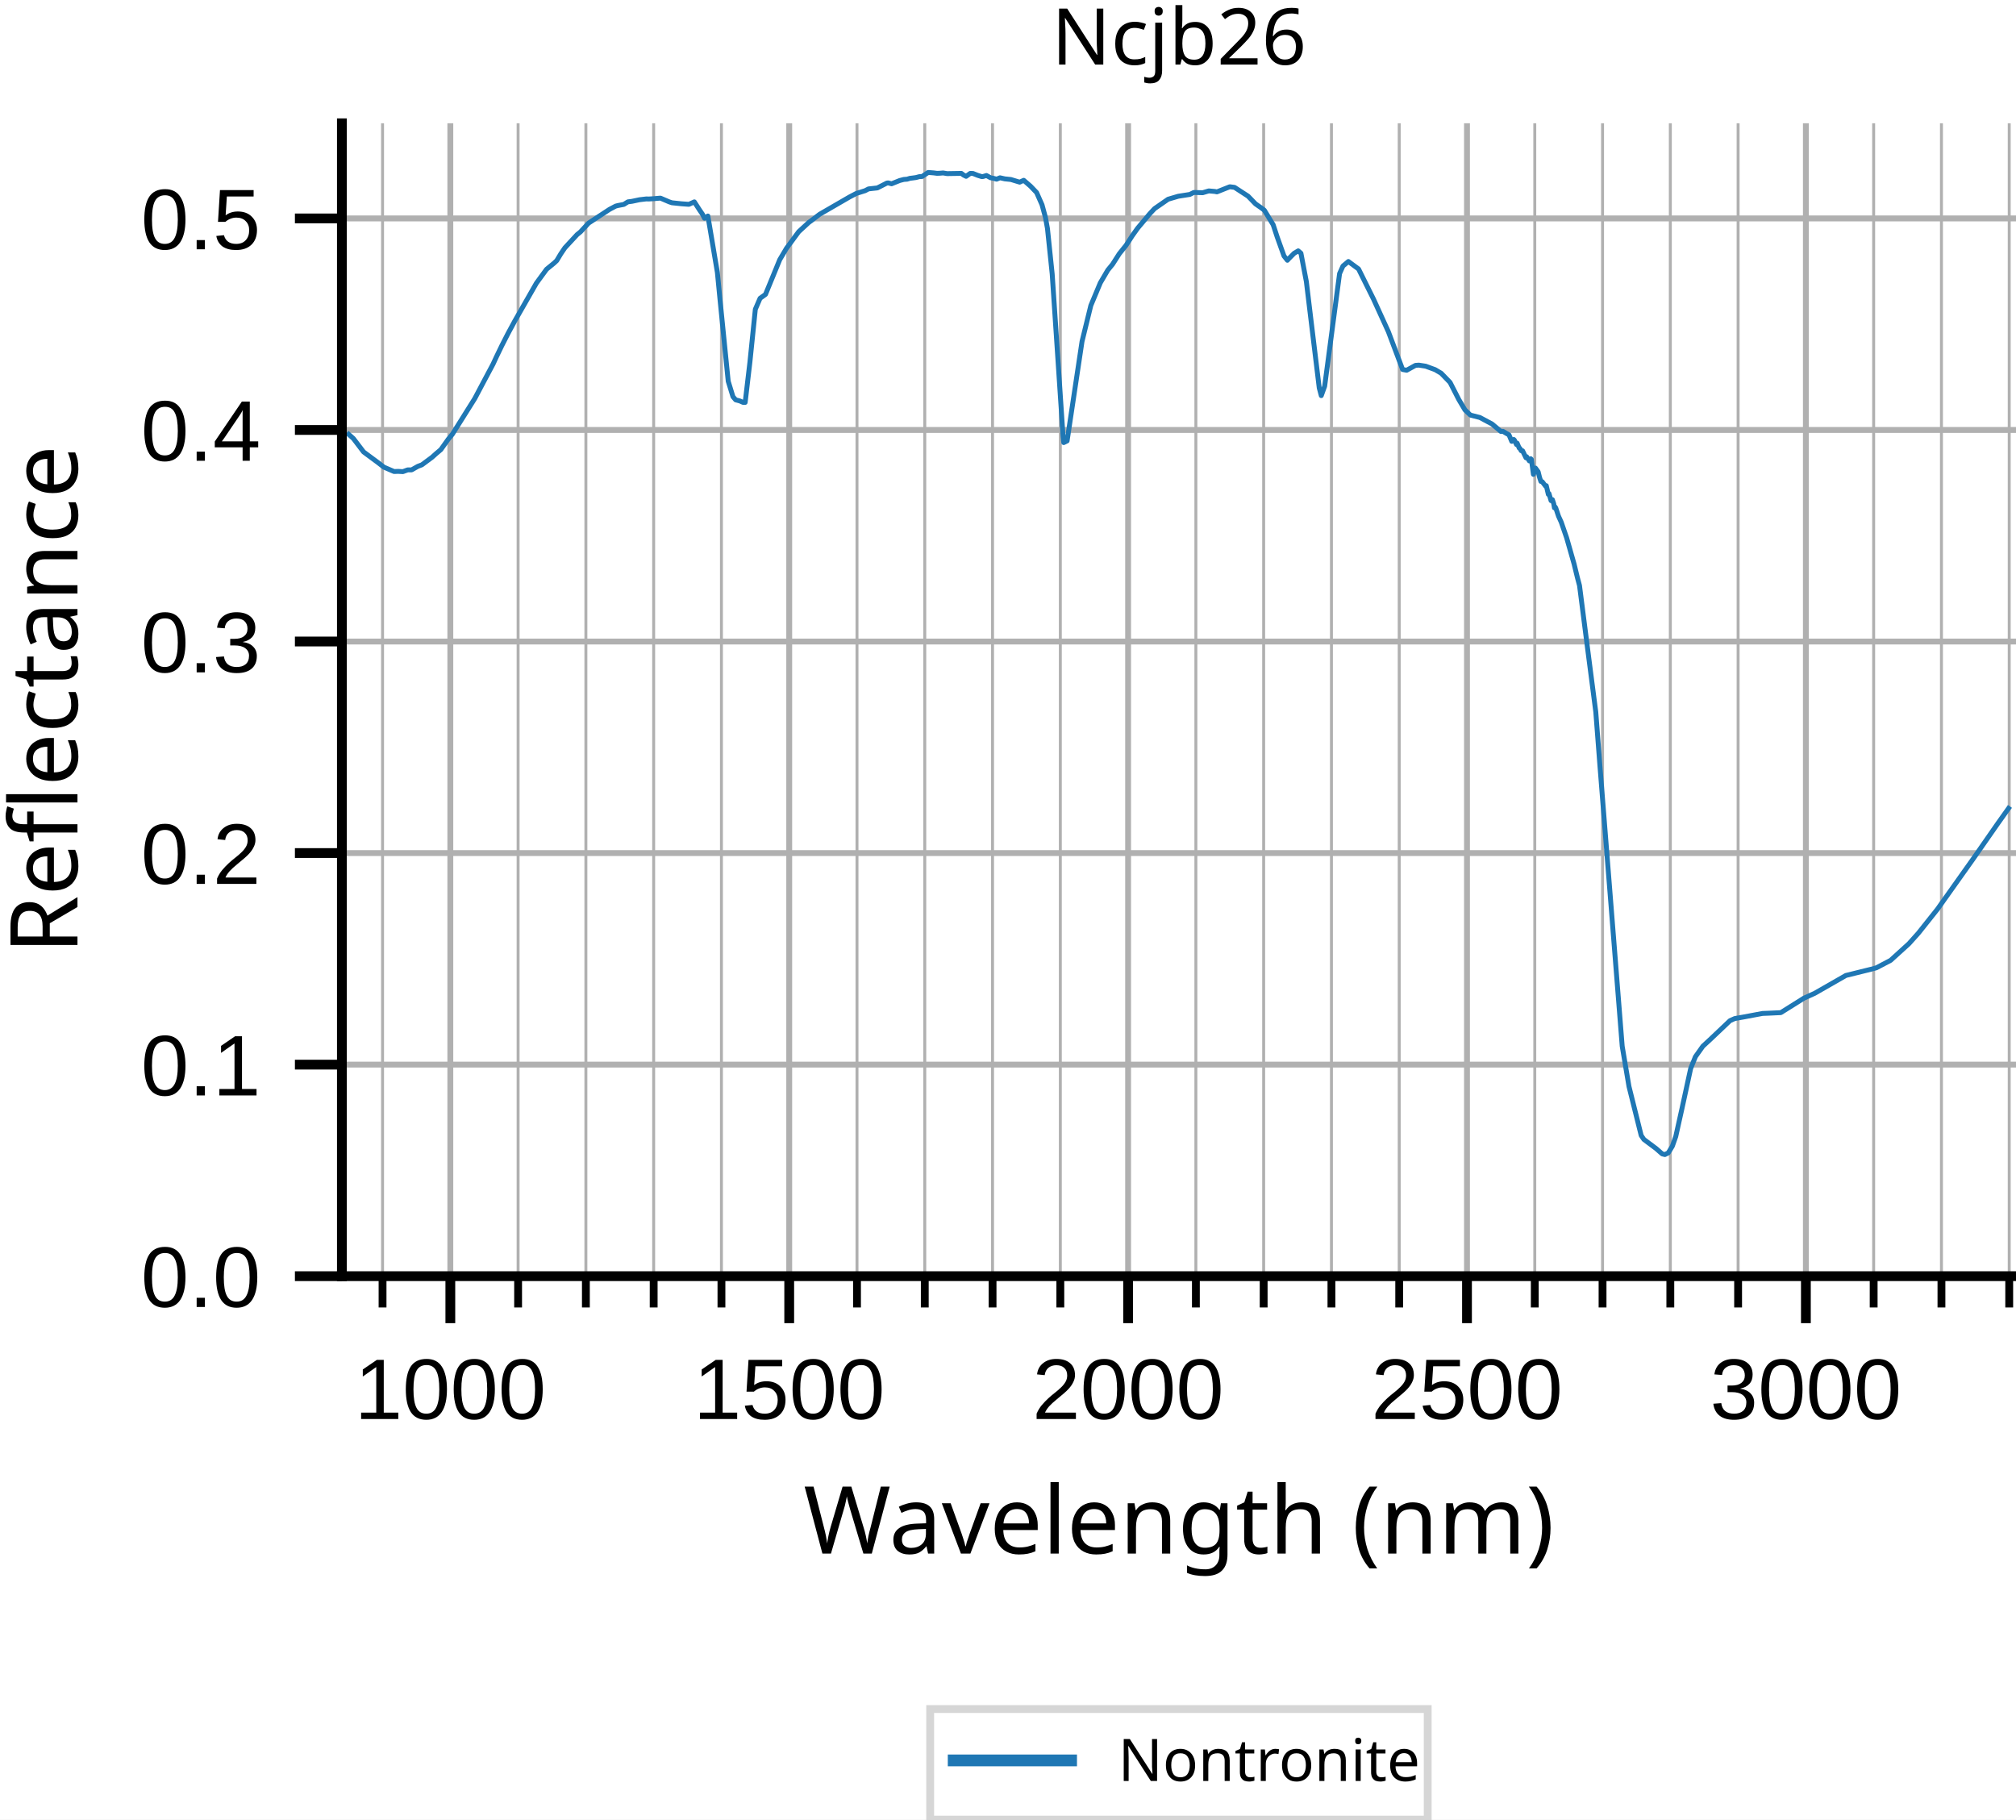
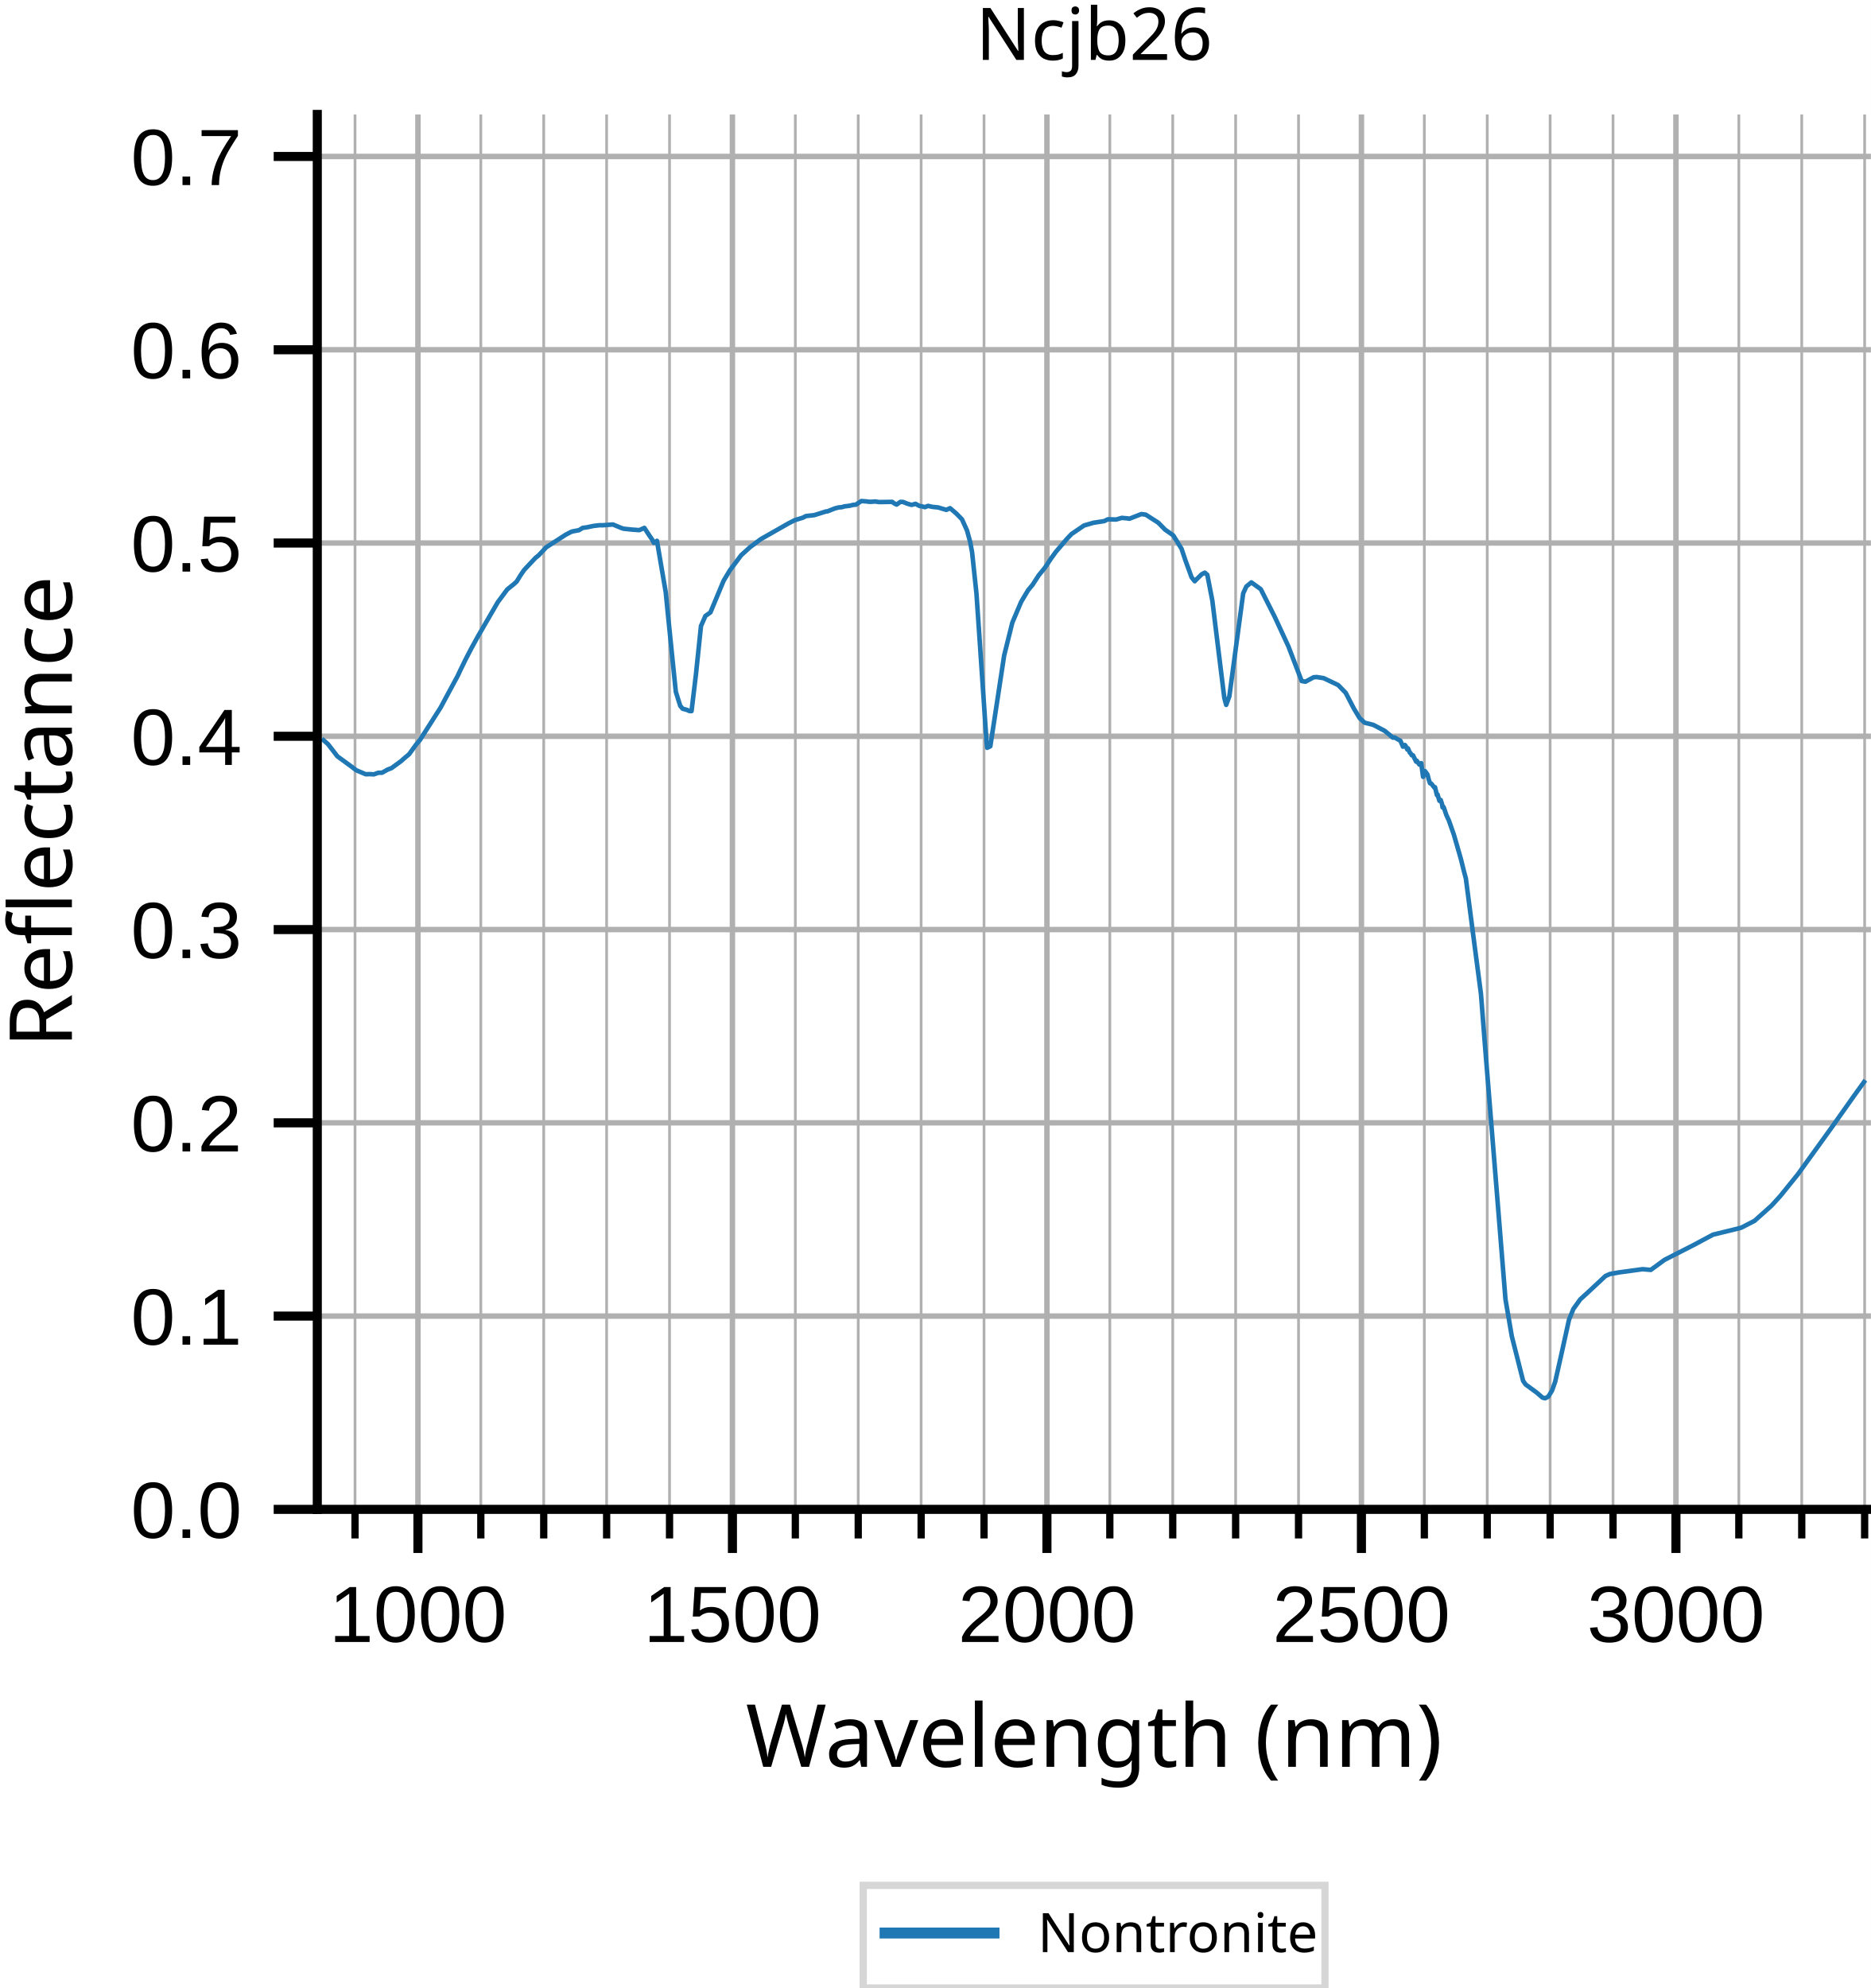
- <svg xmlns="http://www.w3.org/2000/svg" xmlns:xlink="http://www.w3.org/1999/xlink" width="205.989pt" height="185.929pt" viewBox="0 0 205.989 185.929" version="1.1">
+ <svg xmlns="http://www.w3.org/2000/svg" xmlns:xlink="http://www.w3.org/1999/xlink" width="205.989pt" height="218.866pt" viewBox="0 0 205.989 218.866" version="1.1">
  <defs>
    <style type="text/css">*{stroke-linejoin: round; stroke-linecap: butt}</style>
  </defs>
  <g id="figure_1">
    <g id="patch_1">
-       <path d="M 0 185.929  L 205.989 185.929  L 205.989 0  L 0 0  z " style="fill: #ffffff" />
+       <path d="M 0 218.866  L 205.989 218.866  L 205.989 0  L 0 0  z " style="fill: #ffffff" />
    </g>
    <g id="axes_1">
      <g id="patch_2">
-         <path d="M 34.933 130.398  L 205.989 130.398  L 205.989 12.598  L 34.933 12.598  z " style="fill: #ffffff" />
+         <path d="M 34.933 166.171  L 205.989 166.171  L 205.989 12.598  L 34.933 12.598  z " style="fill: #ffffff" />
      </g>
      <g id="matplotlib.axis_1">
        <g id="xtick_1">
          <g id="line2d_1">
-             <path d="M 46.014 130.398  L 46.014 12.598  " clip-path="url(#p4973dde58c)" style="fill: none; stroke: #b0b0b0; stroke-width: 0.6; stroke-linecap: square" />
+             <path d="M 46.014 166.171  L 46.014 12.598  " clip-path="url(#p9535e56baf)" style="fill: none; stroke: #b0b0b0; stroke-width: 0.6; stroke-linecap: square" />
          </g>
          <g id="line2d_2">
            <defs>
-               <path id="m256ba209ed" d="M 0 0  L 0 4.8  " style="stroke: #000000" />
+               <path id="m480f55ea47" d="M 0 0  L 0 4.8  " style="stroke: #000000" />
            </defs>
            <g>
-               <use xlink:href="#m256ba209ed" x="46.014" y="130.398" style="stroke: #000000" />
+               <use xlink:href="#m480f55ea47" x="46.014" y="166.171" style="stroke: #000000" />
            </g>
          </g>
          <g id="text_1">
-             <text style="font: 8.8px 'Arial'; text-anchor: middle" x="46.014" y="144.997" transform="rotate(-0 46.01353 144.9971)">1000</text>
+             <text style="font: 8.8px 'Arial'; text-anchor: middle" x="46.014" y="180.77" transform="rotate(-0 46.01353 180.7703)">1000</text>
          </g>
        </g>
        <g id="xtick_2">
          <g id="line2d_3">
-             <path d="M 80.64 130.398  L 80.64 12.598  " clip-path="url(#p4973dde58c)" style="fill: none; stroke: #b0b0b0; stroke-width: 0.6; stroke-linecap: square" />
+             <path d="M 80.64 166.171  L 80.64 12.598  " clip-path="url(#p9535e56baf)" style="fill: none; stroke: #b0b0b0; stroke-width: 0.6; stroke-linecap: square" />
          </g>
          <g id="line2d_4">
            <g>
-               <use xlink:href="#m256ba209ed" x="80.64" y="130.398" style="stroke: #000000" />
+               <use xlink:href="#m480f55ea47" x="80.64" y="166.171" style="stroke: #000000" />
            </g>
          </g>
          <g id="text_2">
-             <text style="font: 8.8px 'Arial'; text-anchor: middle" x="80.64" y="144.997" transform="rotate(-0 80.64018 144.9971)">1500</text>
+             <text style="font: 8.8px 'Arial'; text-anchor: middle" x="80.64" y="180.77" transform="rotate(-0 80.64018 180.7703)">1500</text>
          </g>
        </g>
        <g id="xtick_3">
          <g id="line2d_5">
-             <path d="M 115.267 130.398  L 115.267 12.598  " clip-path="url(#p4973dde58c)" style="fill: none; stroke: #b0b0b0; stroke-width: 0.6; stroke-linecap: square" />
+             <path d="M 115.267 166.171  L 115.267 12.598  " clip-path="url(#p9535e56baf)" style="fill: none; stroke: #b0b0b0; stroke-width: 0.6; stroke-linecap: square" />
          </g>
          <g id="line2d_6">
            <g>
-               <use xlink:href="#m256ba209ed" x="115.267" y="130.398" style="stroke: #000000" />
+               <use xlink:href="#m480f55ea47" x="115.267" y="166.171" style="stroke: #000000" />
            </g>
          </g>
          <g id="text_3">
-             <text style="font: 8.8px 'Arial'; text-anchor: middle" x="115.267" y="144.997" transform="rotate(-0 115.2668 144.9971)">2000</text>
+             <text style="font: 8.8px 'Arial'; text-anchor: middle" x="115.267" y="180.77" transform="rotate(-0 115.2668 180.7703)">2000</text>
          </g>
        </g>
        <g id="xtick_4">
          <g id="line2d_7">
-             <path d="M 149.893 130.398  L 149.893 12.598  " clip-path="url(#p4973dde58c)" style="fill: none; stroke: #b0b0b0; stroke-width: 0.6; stroke-linecap: square" />
+             <path d="M 149.893 166.171  L 149.893 12.598  " clip-path="url(#p9535e56baf)" style="fill: none; stroke: #b0b0b0; stroke-width: 0.6; stroke-linecap: square" />
          </g>
          <g id="line2d_8">
            <g>
-               <use xlink:href="#m256ba209ed" x="149.893" y="130.398" style="stroke: #000000" />
+               <use xlink:href="#m480f55ea47" x="149.893" y="166.171" style="stroke: #000000" />
            </g>
          </g>
          <g id="text_4">
-             <text style="font: 8.8px 'Arial'; text-anchor: middle" x="149.893" y="144.997" transform="rotate(-0 149.8935 144.9971)">2500</text>
+             <text style="font: 8.8px 'Arial'; text-anchor: middle" x="149.893" y="180.77" transform="rotate(-0 149.8935 180.7703)">2500</text>
          </g>
        </g>
        <g id="xtick_5">
          <g id="line2d_9">
-             <path d="M 184.52 130.398  L 184.52 12.598  " clip-path="url(#p4973dde58c)" style="fill: none; stroke: #b0b0b0; stroke-width: 0.6; stroke-linecap: square" />
+             <path d="M 184.52 166.171  L 184.52 12.598  " clip-path="url(#p9535e56baf)" style="fill: none; stroke: #b0b0b0; stroke-width: 0.6; stroke-linecap: square" />
          </g>
          <g id="line2d_10">
            <g>
-               <use xlink:href="#m256ba209ed" x="184.52" y="130.398" style="stroke: #000000" />
+               <use xlink:href="#m480f55ea47" x="184.52" y="166.171" style="stroke: #000000" />
            </g>
          </g>
          <g id="text_5">
-             <text style="font: 8.8px 'Arial'; text-anchor: middle" x="184.52" y="144.997" transform="rotate(-0 184.5201 144.9971)">3000</text>
+             <text style="font: 8.8px 'Arial'; text-anchor: middle" x="184.52" y="180.77" transform="rotate(-0 184.5201 180.7703)">3000</text>
          </g>
        </g>
        <g id="xtick_6">
          <g id="line2d_11">
-             <path d="M 39.088 130.398  L 39.088 12.598  " clip-path="url(#p4973dde58c)" style="fill: none; stroke: #b0b0b0; stroke-width: 0.3; stroke-linecap: square" />
+             <path d="M 39.088 166.171  L 39.088 12.598  " clip-path="url(#p9535e56baf)" style="fill: none; stroke: #b0b0b0; stroke-width: 0.3; stroke-linecap: square" />
          </g>
          <g id="line2d_12">
            <defs>
-               <path id="m7fc39a9e27" d="M 0 0  L 0 3.2  " style="stroke: #000000; stroke-width: 0.8" />
+               <path id="meccbdbf5d8" d="M 0 0  L 0 3.2  " style="stroke: #000000; stroke-width: 0.8" />
            </defs>
            <g>
-               <use xlink:href="#m7fc39a9e27" x="39.088" y="130.398" style="stroke: #000000; stroke-width: 0.8" />
+               <use xlink:href="#meccbdbf5d8" x="39.088" y="166.171" style="stroke: #000000; stroke-width: 0.8" />
            </g>
          </g>
        </g>
        <g id="xtick_7">
          <g id="line2d_13">
-             <path d="M 52.939 130.398  L 52.939 12.598  " clip-path="url(#p4973dde58c)" style="fill: none; stroke: #b0b0b0; stroke-width: 0.3; stroke-linecap: square" />
+             <path d="M 52.939 166.171  L 52.939 12.598  " clip-path="url(#p9535e56baf)" style="fill: none; stroke: #b0b0b0; stroke-width: 0.3; stroke-linecap: square" />
          </g>
          <g id="line2d_14">
            <g>
-               <use xlink:href="#m7fc39a9e27" x="52.939" y="130.398" style="stroke: #000000; stroke-width: 0.8" />
+               <use xlink:href="#meccbdbf5d8" x="52.939" y="166.171" style="stroke: #000000; stroke-width: 0.8" />
            </g>
          </g>
        </g>
        <g id="xtick_8">
          <g id="line2d_15">
-             <path d="M 59.864 130.398  L 59.864 12.598  " clip-path="url(#p4973dde58c)" style="fill: none; stroke: #b0b0b0; stroke-width: 0.3; stroke-linecap: square" />
+             <path d="M 59.864 166.171  L 59.864 12.598  " clip-path="url(#p9535e56baf)" style="fill: none; stroke: #b0b0b0; stroke-width: 0.3; stroke-linecap: square" />
          </g>
          <g id="line2d_16">
            <g>
-               <use xlink:href="#m7fc39a9e27" x="59.864" y="130.398" style="stroke: #000000; stroke-width: 0.8" />
+               <use xlink:href="#meccbdbf5d8" x="59.864" y="166.171" style="stroke: #000000; stroke-width: 0.8" />
            </g>
          </g>
        </g>
        <g id="xtick_9">
          <g id="line2d_17">
-             <path d="M 66.79 130.398  L 66.79 12.598  " clip-path="url(#p4973dde58c)" style="fill: none; stroke: #b0b0b0; stroke-width: 0.3; stroke-linecap: square" />
+             <path d="M 66.79 166.171  L 66.79 12.598  " clip-path="url(#p9535e56baf)" style="fill: none; stroke: #b0b0b0; stroke-width: 0.3; stroke-linecap: square" />
          </g>
          <g id="line2d_18">
            <g>
-               <use xlink:href="#m7fc39a9e27" x="66.79" y="130.398" style="stroke: #000000; stroke-width: 0.8" />
+               <use xlink:href="#meccbdbf5d8" x="66.79" y="166.171" style="stroke: #000000; stroke-width: 0.8" />
            </g>
          </g>
        </g>
        <g id="xtick_10">
          <g id="line2d_19">
-             <path d="M 73.715 130.398  L 73.715 12.598  " clip-path="url(#p4973dde58c)" style="fill: none; stroke: #b0b0b0; stroke-width: 0.3; stroke-linecap: square" />
+             <path d="M 73.715 166.171  L 73.715 12.598  " clip-path="url(#p9535e56baf)" style="fill: none; stroke: #b0b0b0; stroke-width: 0.3; stroke-linecap: square" />
          </g>
          <g id="line2d_20">
            <g>
-               <use xlink:href="#m7fc39a9e27" x="73.715" y="130.398" style="stroke: #000000; stroke-width: 0.8" />
+               <use xlink:href="#meccbdbf5d8" x="73.715" y="166.171" style="stroke: #000000; stroke-width: 0.8" />
            </g>
          </g>
        </g>
        <g id="xtick_11">
          <g id="line2d_21">
-             <path d="M 87.566 130.398  L 87.566 12.598  " clip-path="url(#p4973dde58c)" style="fill: none; stroke: #b0b0b0; stroke-width: 0.3; stroke-linecap: square" />
+             <path d="M 87.566 166.171  L 87.566 12.598  " clip-path="url(#p9535e56baf)" style="fill: none; stroke: #b0b0b0; stroke-width: 0.3; stroke-linecap: square" />
          </g>
          <g id="line2d_22">
            <g>
-               <use xlink:href="#m7fc39a9e27" x="87.566" y="130.398" style="stroke: #000000; stroke-width: 0.8" />
+               <use xlink:href="#meccbdbf5d8" x="87.566" y="166.171" style="stroke: #000000; stroke-width: 0.8" />
            </g>
          </g>
        </g>
        <g id="xtick_12">
          <g id="line2d_23">
-             <path d="M 94.491 130.398  L 94.491 12.598  " clip-path="url(#p4973dde58c)" style="fill: none; stroke: #b0b0b0; stroke-width: 0.3; stroke-linecap: square" />
+             <path d="M 94.491 166.171  L 94.491 12.598  " clip-path="url(#p9535e56baf)" style="fill: none; stroke: #b0b0b0; stroke-width: 0.3; stroke-linecap: square" />
          </g>
          <g id="line2d_24">
            <g>
-               <use xlink:href="#m7fc39a9e27" x="94.491" y="130.398" style="stroke: #000000; stroke-width: 0.8" />
+               <use xlink:href="#meccbdbf5d8" x="94.491" y="166.171" style="stroke: #000000; stroke-width: 0.8" />
            </g>
          </g>
        </g>
        <g id="xtick_13">
          <g id="line2d_25">
-             <path d="M 101.416 130.398  L 101.416 12.598  " clip-path="url(#p4973dde58c)" style="fill: none; stroke: #b0b0b0; stroke-width: 0.3; stroke-linecap: square" />
+             <path d="M 101.416 166.171  L 101.416 12.598  " clip-path="url(#p9535e56baf)" style="fill: none; stroke: #b0b0b0; stroke-width: 0.3; stroke-linecap: square" />
          </g>
          <g id="line2d_26">
            <g>
-               <use xlink:href="#m7fc39a9e27" x="101.416" y="130.398" style="stroke: #000000; stroke-width: 0.8" />
+               <use xlink:href="#meccbdbf5d8" x="101.416" y="166.171" style="stroke: #000000; stroke-width: 0.8" />
            </g>
          </g>
        </g>
        <g id="xtick_14">
          <g id="line2d_27">
-             <path d="M 108.341 130.398  L 108.341 12.598  " clip-path="url(#p4973dde58c)" style="fill: none; stroke: #b0b0b0; stroke-width: 0.3; stroke-linecap: square" />
+             <path d="M 108.341 166.171  L 108.341 12.598  " clip-path="url(#p9535e56baf)" style="fill: none; stroke: #b0b0b0; stroke-width: 0.3; stroke-linecap: square" />
          </g>
          <g id="line2d_28">
            <g>
-               <use xlink:href="#m7fc39a9e27" x="108.341" y="130.398" style="stroke: #000000; stroke-width: 0.8" />
+               <use xlink:href="#meccbdbf5d8" x="108.341" y="166.171" style="stroke: #000000; stroke-width: 0.8" />
            </g>
          </g>
        </g>
        <g id="xtick_15">
          <g id="line2d_29">
-             <path d="M 122.192 130.398  L 122.192 12.598  " clip-path="url(#p4973dde58c)" style="fill: none; stroke: #b0b0b0; stroke-width: 0.3; stroke-linecap: square" />
+             <path d="M 122.192 166.171  L 122.192 12.598  " clip-path="url(#p9535e56baf)" style="fill: none; stroke: #b0b0b0; stroke-width: 0.3; stroke-linecap: square" />
          </g>
          <g id="line2d_30">
            <g>
-               <use xlink:href="#m7fc39a9e27" x="122.192" y="130.398" style="stroke: #000000; stroke-width: 0.8" />
+               <use xlink:href="#meccbdbf5d8" x="122.192" y="166.171" style="stroke: #000000; stroke-width: 0.8" />
            </g>
          </g>
        </g>
        <g id="xtick_16">
          <g id="line2d_31">
-             <path d="M 129.117 130.398  L 129.117 12.598  " clip-path="url(#p4973dde58c)" style="fill: none; stroke: #b0b0b0; stroke-width: 0.3; stroke-linecap: square" />
+             <path d="M 129.117 166.171  L 129.117 12.598  " clip-path="url(#p9535e56baf)" style="fill: none; stroke: #b0b0b0; stroke-width: 0.3; stroke-linecap: square" />
          </g>
          <g id="line2d_32">
            <g>
-               <use xlink:href="#m7fc39a9e27" x="129.117" y="130.398" style="stroke: #000000; stroke-width: 0.8" />
+               <use xlink:href="#meccbdbf5d8" x="129.117" y="166.171" style="stroke: #000000; stroke-width: 0.8" />
            </g>
          </g>
        </g>
        <g id="xtick_17">
          <g id="line2d_33">
-             <path d="M 136.043 130.398  L 136.043 12.598  " clip-path="url(#p4973dde58c)" style="fill: none; stroke: #b0b0b0; stroke-width: 0.3; stroke-linecap: square" />
+             <path d="M 136.043 166.171  L 136.043 12.598  " clip-path="url(#p9535e56baf)" style="fill: none; stroke: #b0b0b0; stroke-width: 0.3; stroke-linecap: square" />
          </g>
          <g id="line2d_34">
            <g>
-               <use xlink:href="#m7fc39a9e27" x="136.043" y="130.398" style="stroke: #000000; stroke-width: 0.8" />
+               <use xlink:href="#meccbdbf5d8" x="136.043" y="166.171" style="stroke: #000000; stroke-width: 0.8" />
            </g>
          </g>
        </g>
        <g id="xtick_18">
          <g id="line2d_35">
-             <path d="M 142.968 130.398  L 142.968 12.598  " clip-path="url(#p4973dde58c)" style="fill: none; stroke: #b0b0b0; stroke-width: 0.3; stroke-linecap: square" />
+             <path d="M 142.968 166.171  L 142.968 12.598  " clip-path="url(#p9535e56baf)" style="fill: none; stroke: #b0b0b0; stroke-width: 0.3; stroke-linecap: square" />
          </g>
          <g id="line2d_36">
            <g>
-               <use xlink:href="#m7fc39a9e27" x="142.968" y="130.398" style="stroke: #000000; stroke-width: 0.8" />
+               <use xlink:href="#meccbdbf5d8" x="142.968" y="166.171" style="stroke: #000000; stroke-width: 0.8" />
            </g>
          </g>
        </g>
        <g id="xtick_19">
          <g id="line2d_37">
-             <path d="M 156.819 130.398  L 156.819 12.598  " clip-path="url(#p4973dde58c)" style="fill: none; stroke: #b0b0b0; stroke-width: 0.3; stroke-linecap: square" />
+             <path d="M 156.819 166.171  L 156.819 12.598  " clip-path="url(#p9535e56baf)" style="fill: none; stroke: #b0b0b0; stroke-width: 0.3; stroke-linecap: square" />
          </g>
          <g id="line2d_38">
            <g>
-               <use xlink:href="#m7fc39a9e27" x="156.819" y="130.398" style="stroke: #000000; stroke-width: 0.8" />
+               <use xlink:href="#meccbdbf5d8" x="156.819" y="166.171" style="stroke: #000000; stroke-width: 0.8" />
            </g>
          </g>
        </g>
        <g id="xtick_20">
          <g id="line2d_39">
-             <path d="M 163.744 130.398  L 163.744 12.598  " clip-path="url(#p4973dde58c)" style="fill: none; stroke: #b0b0b0; stroke-width: 0.3; stroke-linecap: square" />
+             <path d="M 163.744 166.171  L 163.744 12.598  " clip-path="url(#p9535e56baf)" style="fill: none; stroke: #b0b0b0; stroke-width: 0.3; stroke-linecap: square" />
          </g>
          <g id="line2d_40">
            <g>
-               <use xlink:href="#m7fc39a9e27" x="163.744" y="130.398" style="stroke: #000000; stroke-width: 0.8" />
+               <use xlink:href="#meccbdbf5d8" x="163.744" y="166.171" style="stroke: #000000; stroke-width: 0.8" />
            </g>
          </g>
        </g>
        <g id="xtick_21">
          <g id="line2d_41">
-             <path d="M 170.669 130.398  L 170.669 12.598  " clip-path="url(#p4973dde58c)" style="fill: none; stroke: #b0b0b0; stroke-width: 0.3; stroke-linecap: square" />
+             <path d="M 170.669 166.171  L 170.669 12.598  " clip-path="url(#p9535e56baf)" style="fill: none; stroke: #b0b0b0; stroke-width: 0.3; stroke-linecap: square" />
          </g>
          <g id="line2d_42">
            <g>
-               <use xlink:href="#m7fc39a9e27" x="170.669" y="130.398" style="stroke: #000000; stroke-width: 0.8" />
+               <use xlink:href="#meccbdbf5d8" x="170.669" y="166.171" style="stroke: #000000; stroke-width: 0.8" />
            </g>
          </g>
        </g>
        <g id="xtick_22">
          <g id="line2d_43">
-             <path d="M 177.595 130.398  L 177.595 12.598  " clip-path="url(#p4973dde58c)" style="fill: none; stroke: #b0b0b0; stroke-width: 0.3; stroke-linecap: square" />
+             <path d="M 177.595 166.171  L 177.595 12.598  " clip-path="url(#p9535e56baf)" style="fill: none; stroke: #b0b0b0; stroke-width: 0.3; stroke-linecap: square" />
          </g>
          <g id="line2d_44">
            <g>
-               <use xlink:href="#m7fc39a9e27" x="177.595" y="130.398" style="stroke: #000000; stroke-width: 0.8" />
+               <use xlink:href="#meccbdbf5d8" x="177.595" y="166.171" style="stroke: #000000; stroke-width: 0.8" />
            </g>
          </g>
        </g>
        <g id="xtick_23">
          <g id="line2d_45">
-             <path d="M 191.445 130.398  L 191.445 12.598  " clip-path="url(#p4973dde58c)" style="fill: none; stroke: #b0b0b0; stroke-width: 0.3; stroke-linecap: square" />
+             <path d="M 191.445 166.171  L 191.445 12.598  " clip-path="url(#p9535e56baf)" style="fill: none; stroke: #b0b0b0; stroke-width: 0.3; stroke-linecap: square" />
          </g>
          <g id="line2d_46">
            <g>
-               <use xlink:href="#m7fc39a9e27" x="191.445" y="130.398" style="stroke: #000000; stroke-width: 0.8" />
+               <use xlink:href="#meccbdbf5d8" x="191.445" y="166.171" style="stroke: #000000; stroke-width: 0.8" />
            </g>
          </g>
        </g>
        <g id="xtick_24">
          <g id="line2d_47">
-             <path d="M 198.371 130.398  L 198.371 12.598  " clip-path="url(#p4973dde58c)" style="fill: none; stroke: #b0b0b0; stroke-width: 0.3; stroke-linecap: square" />
+             <path d="M 198.371 166.171  L 198.371 12.598  " clip-path="url(#p9535e56baf)" style="fill: none; stroke: #b0b0b0; stroke-width: 0.3; stroke-linecap: square" />
          </g>
          <g id="line2d_48">
            <g>
-               <use xlink:href="#m7fc39a9e27" x="198.371" y="130.398" style="stroke: #000000; stroke-width: 0.8" />
+               <use xlink:href="#meccbdbf5d8" x="198.371" y="166.171" style="stroke: #000000; stroke-width: 0.8" />
            </g>
          </g>
        </g>
        <g id="xtick_25">
          <g id="line2d_49">
-             <path d="M 205.296 130.398  L 205.296 12.598  " clip-path="url(#p4973dde58c)" style="fill: none; stroke: #b0b0b0; stroke-width: 0.3; stroke-linecap: square" />
+             <path d="M 205.296 166.171  L 205.296 12.598  " clip-path="url(#p9535e56baf)" style="fill: none; stroke: #b0b0b0; stroke-width: 0.3; stroke-linecap: square" />
          </g>
          <g id="line2d_50">
            <g>
-               <use xlink:href="#m7fc39a9e27" x="205.296" y="130.398" style="stroke: #000000; stroke-width: 0.8" />
+               <use xlink:href="#meccbdbf5d8" x="205.296" y="166.171" style="stroke: #000000; stroke-width: 0.8" />
            </g>
          </g>
        </g>
        <g id="text_6">
-           <text style="font: 9.6px 'Futura', sans-serif; text-anchor: middle" x="120.461" y="158.743" transform="rotate(-0 120.4608 158.7426)">Wavelength (nm)</text>
+           <text style="font: 9.6px 'Futura', sans-serif; text-anchor: middle" x="120.461" y="194.516" transform="rotate(-0 120.4608 194.5158)">Wavelength (nm)</text>
        </g>
      </g>
      <g id="matplotlib.axis_2">
        <g id="ytick_1">
          <g id="line2d_51">
-             <path d="M 34.933 130.398  L 205.989 130.398  " clip-path="url(#p4973dde58c)" style="fill: none; stroke: #b0b0b0; stroke-width: 0.6; stroke-linecap: square" />
+             <path d="M 34.933 166.171  L 205.989 166.171  " clip-path="url(#p9535e56baf)" style="fill: none; stroke: #b0b0b0; stroke-width: 0.6; stroke-linecap: square" />
          </g>
          <g id="line2d_52">
            <defs>
-               <path id="mc43e8507bb" d="M 0 0  L -4.8 0  " style="stroke: #000000" />
+               <path id="m899784634c" d="M 0 0  L -4.8 0  " style="stroke: #000000" />
            </defs>
            <g>
-               <use xlink:href="#mc43e8507bb" x="34.933" y="130.398" style="stroke: #000000" />
+               <use xlink:href="#m899784634c" x="34.933" y="166.171" style="stroke: #000000" />
            </g>
          </g>
          <g id="text_7">
-             <text style="font: 8.8px 'Arial'; text-anchor: end" x="26.633" y="133.548" transform="rotate(-0 26.633 133.5476)">0.0</text>
+             <text style="font: 8.8px 'Arial'; text-anchor: end" x="26.633" y="169.321" transform="rotate(-0 26.633 169.3209)">0.0</text>
          </g>
        </g>
        <g id="ytick_2">
          <g id="line2d_53">
-             <path d="M 34.933 108.782  L 205.989 108.782  " clip-path="url(#p4973dde58c)" style="fill: none; stroke: #b0b0b0; stroke-width: 0.6; stroke-linecap: square" />
+             <path d="M 34.933 144.894  L 205.989 144.894  " clip-path="url(#p9535e56baf)" style="fill: none; stroke: #b0b0b0; stroke-width: 0.6; stroke-linecap: square" />
          </g>
          <g id="line2d_54">
            <g>
-               <use xlink:href="#mc43e8507bb" x="34.933" y="108.782" style="stroke: #000000" />
+               <use xlink:href="#m899784634c" x="34.933" y="144.894" style="stroke: #000000" />
            </g>
          </g>
          <g id="text_8">
-             <text style="font: 8.8px 'Arial'; text-anchor: end" x="26.633" y="111.932" transform="rotate(-0 26.633 111.9316)">0.1</text>
+             <text style="font: 8.8px 'Arial'; text-anchor: end" x="26.633" y="148.043" transform="rotate(-0 26.633 148.043)">0.1</text>
          </g>
        </g>
        <g id="ytick_3">
          <g id="line2d_55">
-             <path d="M 34.933 87.166  L 205.989 87.166  " clip-path="url(#p4973dde58c)" style="fill: none; stroke: #b0b0b0; stroke-width: 0.6; stroke-linecap: square" />
+             <path d="M 34.933 123.616  L 205.989 123.616  " clip-path="url(#p9535e56baf)" style="fill: none; stroke: #b0b0b0; stroke-width: 0.6; stroke-linecap: square" />
          </g>
          <g id="line2d_56">
            <g>
-               <use xlink:href="#mc43e8507bb" x="34.933" y="87.166" style="stroke: #000000" />
+               <use xlink:href="#m899784634c" x="34.933" y="123.616" style="stroke: #000000" />
            </g>
          </g>
          <g id="text_9">
-             <text style="font: 8.8px 'Arial'; text-anchor: end" x="26.633" y="90.316" transform="rotate(-0 26.633 90.31563)">0.2</text>
+             <text style="font: 8.8px 'Arial'; text-anchor: end" x="26.633" y="126.765" transform="rotate(-0 26.633 126.7652)">0.2</text>
          </g>
        </g>
        <g id="ytick_4">
          <g id="line2d_57">
-             <path d="M 34.933 65.55  L 205.989 65.55  " clip-path="url(#p4973dde58c)" style="fill: none; stroke: #b0b0b0; stroke-width: 0.6; stroke-linecap: square" />
+             <path d="M 34.933 102.338  L 205.989 102.338  " clip-path="url(#p9535e56baf)" style="fill: none; stroke: #b0b0b0; stroke-width: 0.6; stroke-linecap: square" />
          </g>
          <g id="line2d_58">
            <g>
-               <use xlink:href="#mc43e8507bb" x="34.933" y="65.55" style="stroke: #000000" />
+               <use xlink:href="#m899784634c" x="34.933" y="102.338" style="stroke: #000000" />
            </g>
          </g>
          <g id="text_10">
-             <text style="font: 8.8px 'Arial'; text-anchor: end" x="26.633" y="68.7" transform="rotate(-0 26.633 68.69963)">0.3</text>
+             <text style="font: 8.8px 'Arial'; text-anchor: end" x="26.633" y="105.487" transform="rotate(-0 26.633 105.4873)">0.3</text>
          </g>
        </g>
        <g id="ytick_5">
          <g id="line2d_59">
-             <path d="M 34.933 43.934  L 205.989 43.934  " clip-path="url(#p4973dde58c)" style="fill: none; stroke: #b0b0b0; stroke-width: 0.6; stroke-linecap: square" />
+             <path d="M 34.933 81.06  L 205.989 81.06  " clip-path="url(#p9535e56baf)" style="fill: none; stroke: #b0b0b0; stroke-width: 0.6; stroke-linecap: square" />
          </g>
          <g id="line2d_60">
            <g>
-               <use xlink:href="#mc43e8507bb" x="34.933" y="43.934" style="stroke: #000000" />
+               <use xlink:href="#m899784634c" x="34.933" y="81.06" style="stroke: #000000" />
            </g>
          </g>
          <g id="text_11">
-             <text style="font: 8.8px 'Arial'; text-anchor: end" x="26.633" y="47.084" transform="rotate(-0 26.633 47.08363)">0.4</text>
+             <text style="font: 8.8px 'Arial'; text-anchor: end" x="26.633" y="84.21" transform="rotate(-0 26.633 84.20951)">0.4</text>
          </g>
        </g>
        <g id="ytick_6">
          <g id="line2d_61">
-             <path d="M 34.933 22.318  L 205.989 22.318  " clip-path="url(#p4973dde58c)" style="fill: none; stroke: #b0b0b0; stroke-width: 0.6; stroke-linecap: square" />
+             <path d="M 34.933 59.782  L 205.989 59.782  " clip-path="url(#p9535e56baf)" style="fill: none; stroke: #b0b0b0; stroke-width: 0.6; stroke-linecap: square" />
          </g>
          <g id="line2d_62">
            <g>
-               <use xlink:href="#mc43e8507bb" x="34.933" y="22.318" style="stroke: #000000" />
+               <use xlink:href="#m899784634c" x="34.933" y="59.782" style="stroke: #000000" />
            </g>
          </g>
          <g id="text_12">
-             <text style="font: 8.8px 'Arial'; text-anchor: end" x="26.633" y="25.468" transform="rotate(-0 26.633 25.46763)">0.5</text>
-           </g>
-         </g>
-         <g id="text_13">
-           <text style="font: 9.6px 'Futura', sans-serif; text-anchor: middle" x="7.917" y="71.498" transform="rotate(-90 7.917 71.49785)">Reflectance</text>
-         </g>
-       </g>
-       <g id="line2d_63">
-         <path d="M 35.626 44.379  L 36.11 44.811  L 37.149 46.177  L 38.673 47.305  L 39.227 47.735  L 40.266 48.18  L 40.681 48.165  L 41.166 48.192  L 41.651 48.014  L 42.066 48.009  L 42.343 47.851  L 42.689 47.654  L 43.105 47.495  L 44.144 46.725  L 44.559 46.352  L 45.044 45.94  L 45.806 44.871  L 46.221 44.371  L 48.507 40.728  L 49.338 39.158  L 50.376 37.207  L 50.723 36.457  L 51.277 35.31  L 51.9 34.09  L 52.593 32.809  L 54.809 28.931  L 55.847 27.511  L 56.609 26.888  L 56.886 26.627  L 57.302 25.935  L 57.717 25.321  L 58.964 23.973  L 59.31 23.693  L 60.141 22.794  L 62.288 21.388  L 62.911 21.059  L 63.119 21.004  L 63.742 20.885  L 64.158 20.624  L 64.573 20.571  L 65.335 20.41  L 66.028 20.327  L 66.305 20.333  L 66.79 20.302  L 67.482 20.244  L 68.382 20.628  L 68.659 20.72  L 69.629 20.822  L 70.391 20.878  L 70.945 20.627  L 71.499 21.485  L 71.776 21.89  L 71.984 22.3  L 72.053 22.255  L 72.33 22.074  L 73.299 27.833  L 73.576 30.685  L 74.407 38.955  L 74.892 40.533  L 75.169 40.857  L 75.585 40.966  L 75.931 41.118  L 76.139 41.117  L 76.623 37.01  L 77.178 31.601  L 77.662 30.481  L 78.216 30.081  L 78.909 28.394  L 79.671 26.536  L 80.363 25.367  L 81.61 23.676  L 82.649 22.721  L 82.856 22.574  L 83.757 21.89  L 86.804 20.127  L 87.496 19.766  L 87.773 19.679  L 88.397 19.483  L 88.743 19.302  L 89.643 19.203  L 90.613 18.708  L 90.751 18.688  L 91.097 18.779  L 91.928 18.445  L 92.344 18.337  L 92.69 18.309  L 92.967 18.223  L 93.244 18.189  L 93.591 18.142  L 93.937 18.049  L 94.214 18.036  L 94.837 17.623  L 95.391 17.666  L 95.737 17.711  L 96.014 17.702  L 96.361 17.672  L 96.776 17.74  L 98.231 17.716  L 98.438 17.877  L 98.715 18.019  L 99.131 17.719  L 99.408 17.722  L 99.893 17.916  L 100.308 18.045  L 100.447 18.036  L 100.793 17.933  L 101.208 18.161  L 101.555 18.232  L 101.832 18.308  L 102.178 18.165  L 102.663 18.276  L 103.286 18.34  L 104.186 18.613  L 104.602 18.423  L 105.294 19.022  L 105.918 19.675  L 106.472 20.928  L 106.818 22.207  L 107.026 23.345  L 107.51 27.996  L 107.857 33.164  L 108.619 44.592  L 108.688 45.223  L 108.757 45.189  L 109.034 45.052  L 109.727 40.434  L 110.558 34.89  L 111.458 31.218  L 112.427 28.9  L 113.189 27.602  L 113.674 27.01  L 114.367 25.927  L 115.059 25.065  L 115.682 24.102  L 116.236 23.323  L 117.483 21.837  L 117.968 21.318  L 119.353 20.358  L 120.392 20.052  L 121.569 19.869  L 121.984 19.664  L 122.885 19.693  L 123.508 19.507  L 124.131 19.562  L 124.339 19.606  L 125.655 19.083  L 126.14 19.144  L 127.525 20.045  L 128.286 20.833  L 128.91 21.269  L 129.187 21.484  L 130.087 22.96  L 130.503 24.226  L 131.195 26.158  L 131.541 26.594  L 131.611 26.508  L 132.234 25.878  L 132.649 25.634  L 132.926 25.876  L 133.48 28.773  L 133.896 32.23  L 134.796 39.641  L 135.004 40.425  L 135.35 39.466  L 136.874 27.957  L 137.22 27.182  L 137.774 26.72  L 138.813 27.485  L 139.644 29.159  L 140.337 30.552  L 141.86 33.895  L 143.314 37.755  L 143.73 37.831  L 144.63 37.333  L 144.976 37.31  L 145.669 37.417  L 146.639 37.773  L 147.262 38.143  L 148.162 39.074  L 149.062 40.834  L 149.686 41.885  L 150.24 42.414  L 151.209 42.66  L 152.456 43.328  L 153.356 44.084  L 153.564 44.071  L 153.91 44.28  L 154.187 44.435  L 154.464 45.096  L 154.603 44.989  L 154.672 44.906  L 154.741 44.977  L 154.949 45.423  L 155.018 45.282  L 155.226 45.778  L 155.295 45.811  L 155.434 46.055  L 155.572 46.061  L 155.919 46.776  L 155.988 46.669  L 156.265 47.095  L 156.403 46.872  L 156.473 46.939  L 156.68 48.469  L 156.888 47.827  L 157.165 48.207  L 157.304 48.768  L 157.442 49.192  L 157.581 49.224  L 157.927 49.676  L 157.996 49.627  L 158.204 50.517  L 158.273 50.436  L 158.481 51.154  L 158.619 51.054  L 158.758 51.479  L 158.827 51.891  L 158.896 51.792  L 158.966 51.91  L 159.243 52.74  L 159.52 53.348  L 160.074 54.951  L 160.836 57.626  L 161.182 59.046  L 161.39 59.83  L 162.359 67.39  L 163.052 72.737  L 163.467 78.143  L 165.752 106.902  L 166.445 111.017  L 167.692 116.023  L 167.969 116.428  L 169.215 117.358  L 169.838 117.904  L 170.115 117.972  L 170.462 117.798  L 170.877 117.112  L 171.223 116.131  L 171.847 113.326  L 172.747 109.185  L 173.232 107.976  L 173.994 106.902  L 174.825 106.134  L 176.764 104.294  L 177.249 104.076  L 178.149 103.917  L 180.088 103.553  L 180.711 103.529  L 181.958 103.471  L 184.312 101.996  L 185.42 101.496  L 188.606 99.672  L 191.168 99.039  L 191.722 98.889  L 193.177 98.126  L 195.047 96.427  L 196.016 95.346  L 197.955 92.91  L 201.626 87.739  L 204.119 84.158  L 205.227 82.601  L 205.227 82.601  " clip-path="url(#p4973dde58c)" style="fill: none; stroke: #1f77b4; stroke-width: 0.5; stroke-linecap: square" />
-       </g>
-       <g id="line2d_64" />
+             <text style="font: 8.8px 'Arial'; text-anchor: end" x="26.633" y="62.932" transform="rotate(-0 26.633 62.93168)">0.5</text>
+           </g>
+         </g>
+         <g id="ytick_7">
+           <g id="line2d_63">
+             <path d="M 34.933 38.504  L 205.989 38.504  " clip-path="url(#p9535e56baf)" style="fill: none; stroke: #b0b0b0; stroke-width: 0.6; stroke-linecap: square" />
+           </g>
+           <g id="line2d_64">
+             <g>
+               <use xlink:href="#m899784634c" x="34.933" y="38.504" style="stroke: #000000" />
+             </g>
+           </g>
+           <g id="text_13">
+             <text style="font: 8.8px 'Arial'; text-anchor: end" x="26.633" y="41.654" transform="rotate(-0 26.633 41.65384)">0.6</text>
+           </g>
+         </g>
+         <g id="ytick_8">
+           <g id="line2d_65">
+             <path d="M 34.933 17.227  L 205.989 17.227  " clip-path="url(#p9535e56baf)" style="fill: none; stroke: #b0b0b0; stroke-width: 0.6; stroke-linecap: square" />
+           </g>
+           <g id="line2d_66">
+             <g>
+               <use xlink:href="#m899784634c" x="34.933" y="17.227" style="stroke: #000000" />
+             </g>
+           </g>
+           <g id="text_14">
+             <text style="font: 8.8px 'Arial'; text-anchor: end" x="26.633" y="20.376" transform="rotate(-0 26.633 20.376)">0.7</text>
+           </g>
+         </g>
+         <g id="text_15">
+           <text style="font: 9.6px 'Futura', sans-serif; text-anchor: middle" x="7.917" y="89.384" transform="rotate(-90 7.917 89.38446)">Reflectance</text>
+         </g>
+       </g>
+       <g id="line2d_67">
+         <path d="M 35.626 81.498  L 36.11 81.923  L 37.149 83.268  L 38.673 84.378  L 39.227 84.801  L 40.266 85.24  L 40.681 85.225  L 41.166 85.252  L 41.651 85.076  L 42.066 85.071  L 42.343 84.916  L 42.689 84.722  L 43.105 84.565  L 44.144 83.807  L 44.559 83.44  L 45.044 83.034  L 45.806 81.982  L 46.221 81.49  L 48.507 77.904  L 49.338 76.358  L 50.376 74.439  L 50.723 73.7  L 51.277 72.571  L 51.9 71.37  L 52.593 70.109  L 54.809 66.292  L 55.847 64.894  L 56.609 64.28  L 56.886 64.023  L 57.302 63.343  L 57.717 62.738  L 58.964 61.411  L 59.31 61.135  L 60.141 60.25  L 62.288 58.866  L 62.911 58.542  L 63.119 58.488  L 63.742 58.371  L 64.158 58.114  L 64.573 58.062  L 65.335 57.904  L 66.028 57.822  L 66.305 57.828  L 66.79 57.798  L 67.482 57.741  L 68.382 58.118  L 68.659 58.209  L 69.629 58.309  L 70.391 58.364  L 70.945 58.117  L 71.499 58.963  L 71.776 59.36  L 71.984 59.764  L 72.053 59.72  L 72.33 59.542  L 73.299 65.211  L 73.576 68.018  L 74.407 76.159  L 74.892 77.712  L 75.169 78.031  L 75.585 78.138  L 75.931 78.288  L 76.139 78.287  L 76.623 74.245  L 77.178 68.92  L 77.662 67.817  L 78.216 67.424  L 78.909 65.763  L 79.671 63.934  L 80.363 62.783  L 81.61 61.118  L 82.649 60.179  L 82.856 60.034  L 83.757 59.361  L 86.804 57.626  L 87.496 57.27  L 87.773 57.185  L 88.397 56.991  L 88.743 56.813  L 89.643 56.715  L 90.959 56.303  L 91.097 56.299  L 91.928 55.969  L 92.344 55.864  L 92.69 55.836  L 92.967 55.751  L 93.244 55.718  L 93.591 55.672  L 93.937 55.58  L 94.214 55.567  L 94.837 55.16  L 95.391 55.203  L 95.737 55.247  L 96.014 55.238  L 96.361 55.209  L 96.776 55.275  L 98.231 55.252  L 98.438 55.41  L 98.715 55.55  L 99.131 55.255  L 99.408 55.258  L 99.893 55.449  L 100.308 55.576  L 100.447 55.567  L 100.793 55.466  L 101.208 55.69  L 101.555 55.76  L 101.832 55.834  L 102.178 55.694  L 102.663 55.803  L 103.286 55.866  L 104.186 56.135  L 104.602 55.948  L 105.294 56.538  L 105.918 57.18  L 106.472 58.414  L 106.818 59.673  L 107.026 60.793  L 107.51 65.371  L 107.857 70.458  L 108.619 81.708  L 108.688 82.329  L 108.757 82.295  L 109.034 82.161  L 109.727 77.615  L 110.558 72.158  L 111.458 68.543  L 112.427 66.261  L 113.189 64.983  L 113.674 64.4  L 114.367 63.334  L 115.059 62.486  L 115.682 61.539  L 116.236 60.771  L 117.483 59.308  L 117.968 58.798  L 119.353 57.853  L 120.392 57.552  L 121.569 57.372  L 121.984 57.17  L 122.885 57.198  L 123.508 57.015  L 124.131 57.07  L 124.339 57.112  L 125.655 56.598  L 126.14 56.657  L 127.525 57.545  L 128.286 58.32  L 128.91 58.749  L 129.187 58.961  L 130.087 60.414  L 130.503 61.661  L 131.195 63.562  L 131.541 63.992  L 131.611 63.906  L 132.303 63.227  L 132.649 63.047  L 132.926 63.284  L 133.48 66.136  L 133.896 69.539  L 134.796 76.834  L 135.004 77.605  L 135.35 76.662  L 136.874 65.332  L 137.22 64.57  L 137.774 64.115  L 138.813 64.868  L 139.644 66.516  L 140.337 67.887  L 141.86 71.178  L 143.314 74.978  L 143.73 75.052  L 144.63 74.562  L 144.976 74.54  L 145.738 74.662  L 147.331 75.42  L 148.162 76.276  L 149.062 78.008  L 149.686 79.043  L 150.24 79.564  L 151.209 79.806  L 152.456 80.463  L 153.356 81.208  L 153.564 81.194  L 153.91 81.401  L 154.187 81.553  L 154.464 82.204  L 154.603 82.098  L 154.672 82.017  L 154.741 82.087  L 154.949 82.525  L 155.018 82.387  L 155.226 82.875  L 155.295 82.907  L 155.434 83.148  L 155.572 83.154  L 155.919 83.858  L 155.988 83.752  L 156.265 84.171  L 156.473 84.018  L 156.68 85.524  L 156.888 84.892  L 157.165 85.266  L 157.304 85.818  L 157.442 86.235  L 157.581 86.267  L 157.927 86.712  L 157.996 86.664  L 158.204 87.54  L 158.273 87.46  L 158.481 88.166  L 158.619 88.069  L 158.758 88.487  L 158.827 88.893  L 158.896 88.795  L 158.966 88.911  L 159.243 89.728  L 159.52 90.326  L 160.074 91.904  L 160.836 94.538  L 161.182 95.936  L 161.39 96.707  L 162.359 104.149  L 163.052 109.412  L 163.467 114.733  L 165.752 143.042  L 166.445 147.094  L 167.692 152.021  L 167.969 152.42  L 169.215 153.335  L 169.838 153.873  L 170.115 153.94  L 170.462 153.768  L 170.877 153.093  L 171.223 152.128  L 171.847 149.366  L 172.747 145.291  L 173.232 144.1  L 173.994 143.043  L 174.825 142.287  L 176.764 140.476  L 177.249 140.262  L 178.218 140.088  L 180.85 139.729  L 181.75 139.808  L 182.304 139.406  L 183.274 138.696  L 186.459 137.074  L 188.606 135.926  L 191.168 135.303  L 191.722 135.155  L 193.177 134.404  L 195.047 132.731  L 196.016 131.667  L 197.955 129.27  L 201.626 124.18  L 204.119 120.655  L 205.227 119.122  L 205.227 119.122  " clip-path="url(#p9535e56baf)" style="fill: none; stroke: #1f77b4; stroke-width: 0.5; stroke-linecap: square" />
+       </g>
+       <g id="line2d_68" />
      <g id="patch_3">
-         <path d="M 34.933 130.398  L 34.933 12.598  " style="fill: none; stroke: #000000; stroke-linejoin: miter; stroke-linecap: square" />
+         <path d="M 34.933 166.171  L 34.933 12.598  " style="fill: none; stroke: #000000; stroke-linejoin: miter; stroke-linecap: square" />
      </g>
      <g id="patch_4">
-         <path d="M 34.933 130.398  L 205.989 130.398  " style="fill: none; stroke: #000000; stroke-linejoin: miter; stroke-linecap: square" />
-       </g>
-       <g id="text_14">
+         <path d="M 34.933 166.171  L 205.989 166.171  " style="fill: none; stroke: #000000; stroke-linejoin: miter; stroke-linecap: square" />
+       </g>
+       <g id="text_16">
        <text style="font: 8px 'Futura', sans-serif; text-anchor: middle" x="120.461" y="6.598" transform="rotate(-0 120.4608 6.5975)">Ncjb26</text>
      </g>
      <g id="legend_1">
        <g id="patch_5">
-           <path d="M 95.043 185.929  L 145.878 185.929  L 145.878 174.628  L 95.043 174.628  z " style="fill: #ffffff; opacity: 0.8; stroke: #cccccc; stroke-width: 0.8; stroke-linejoin: miter" />
-         </g>
-         <g id="line2d_65">
-           <path d="M 97.443 179.877  L 103.443 179.877  L 109.443 179.877  " style="fill: none; stroke: #1f77b4; stroke-width: 1.2; stroke-linecap: square" />
-         </g>
-         <g id="text_15">
-           <text style="font: 6px 'Futura', sans-serif; text-anchor: start" x="114.243" y="181.977" transform="rotate(-0 114.2433 181.9766)">Nontronite</text>
+           <path d="M 95.043 218.866  L 145.878 218.866  L 145.878 207.565  L 95.043 207.565  z " style="fill: #ffffff; opacity: 0.8; stroke: #cccccc; stroke-width: 0.8; stroke-linejoin: miter" />
+         </g>
+         <g id="line2d_69">
+           <path d="M 97.443 212.813  L 103.443 212.813  L 109.443 212.813  " style="fill: none; stroke: #1f77b4; stroke-width: 1.2; stroke-linecap: square" />
+         </g>
+         <g id="text_17">
+           <text style="font: 6px 'Futura', sans-serif; text-anchor: start" x="114.243" y="214.913" transform="rotate(-0 114.2433 214.913)">Nontronite</text>
        </g>
      </g>
    </g>
  </g>
  <defs>
-     <clipPath id="p4973dde58c">
-       <rect x="34.933" y="12.598" width="171.056" height="117.801" />
+     <clipPath id="p9535e56baf">
+       <rect x="34.933" y="12.598" width="171.056" height="153.574" />
    </clipPath>
  </defs>
</svg>
